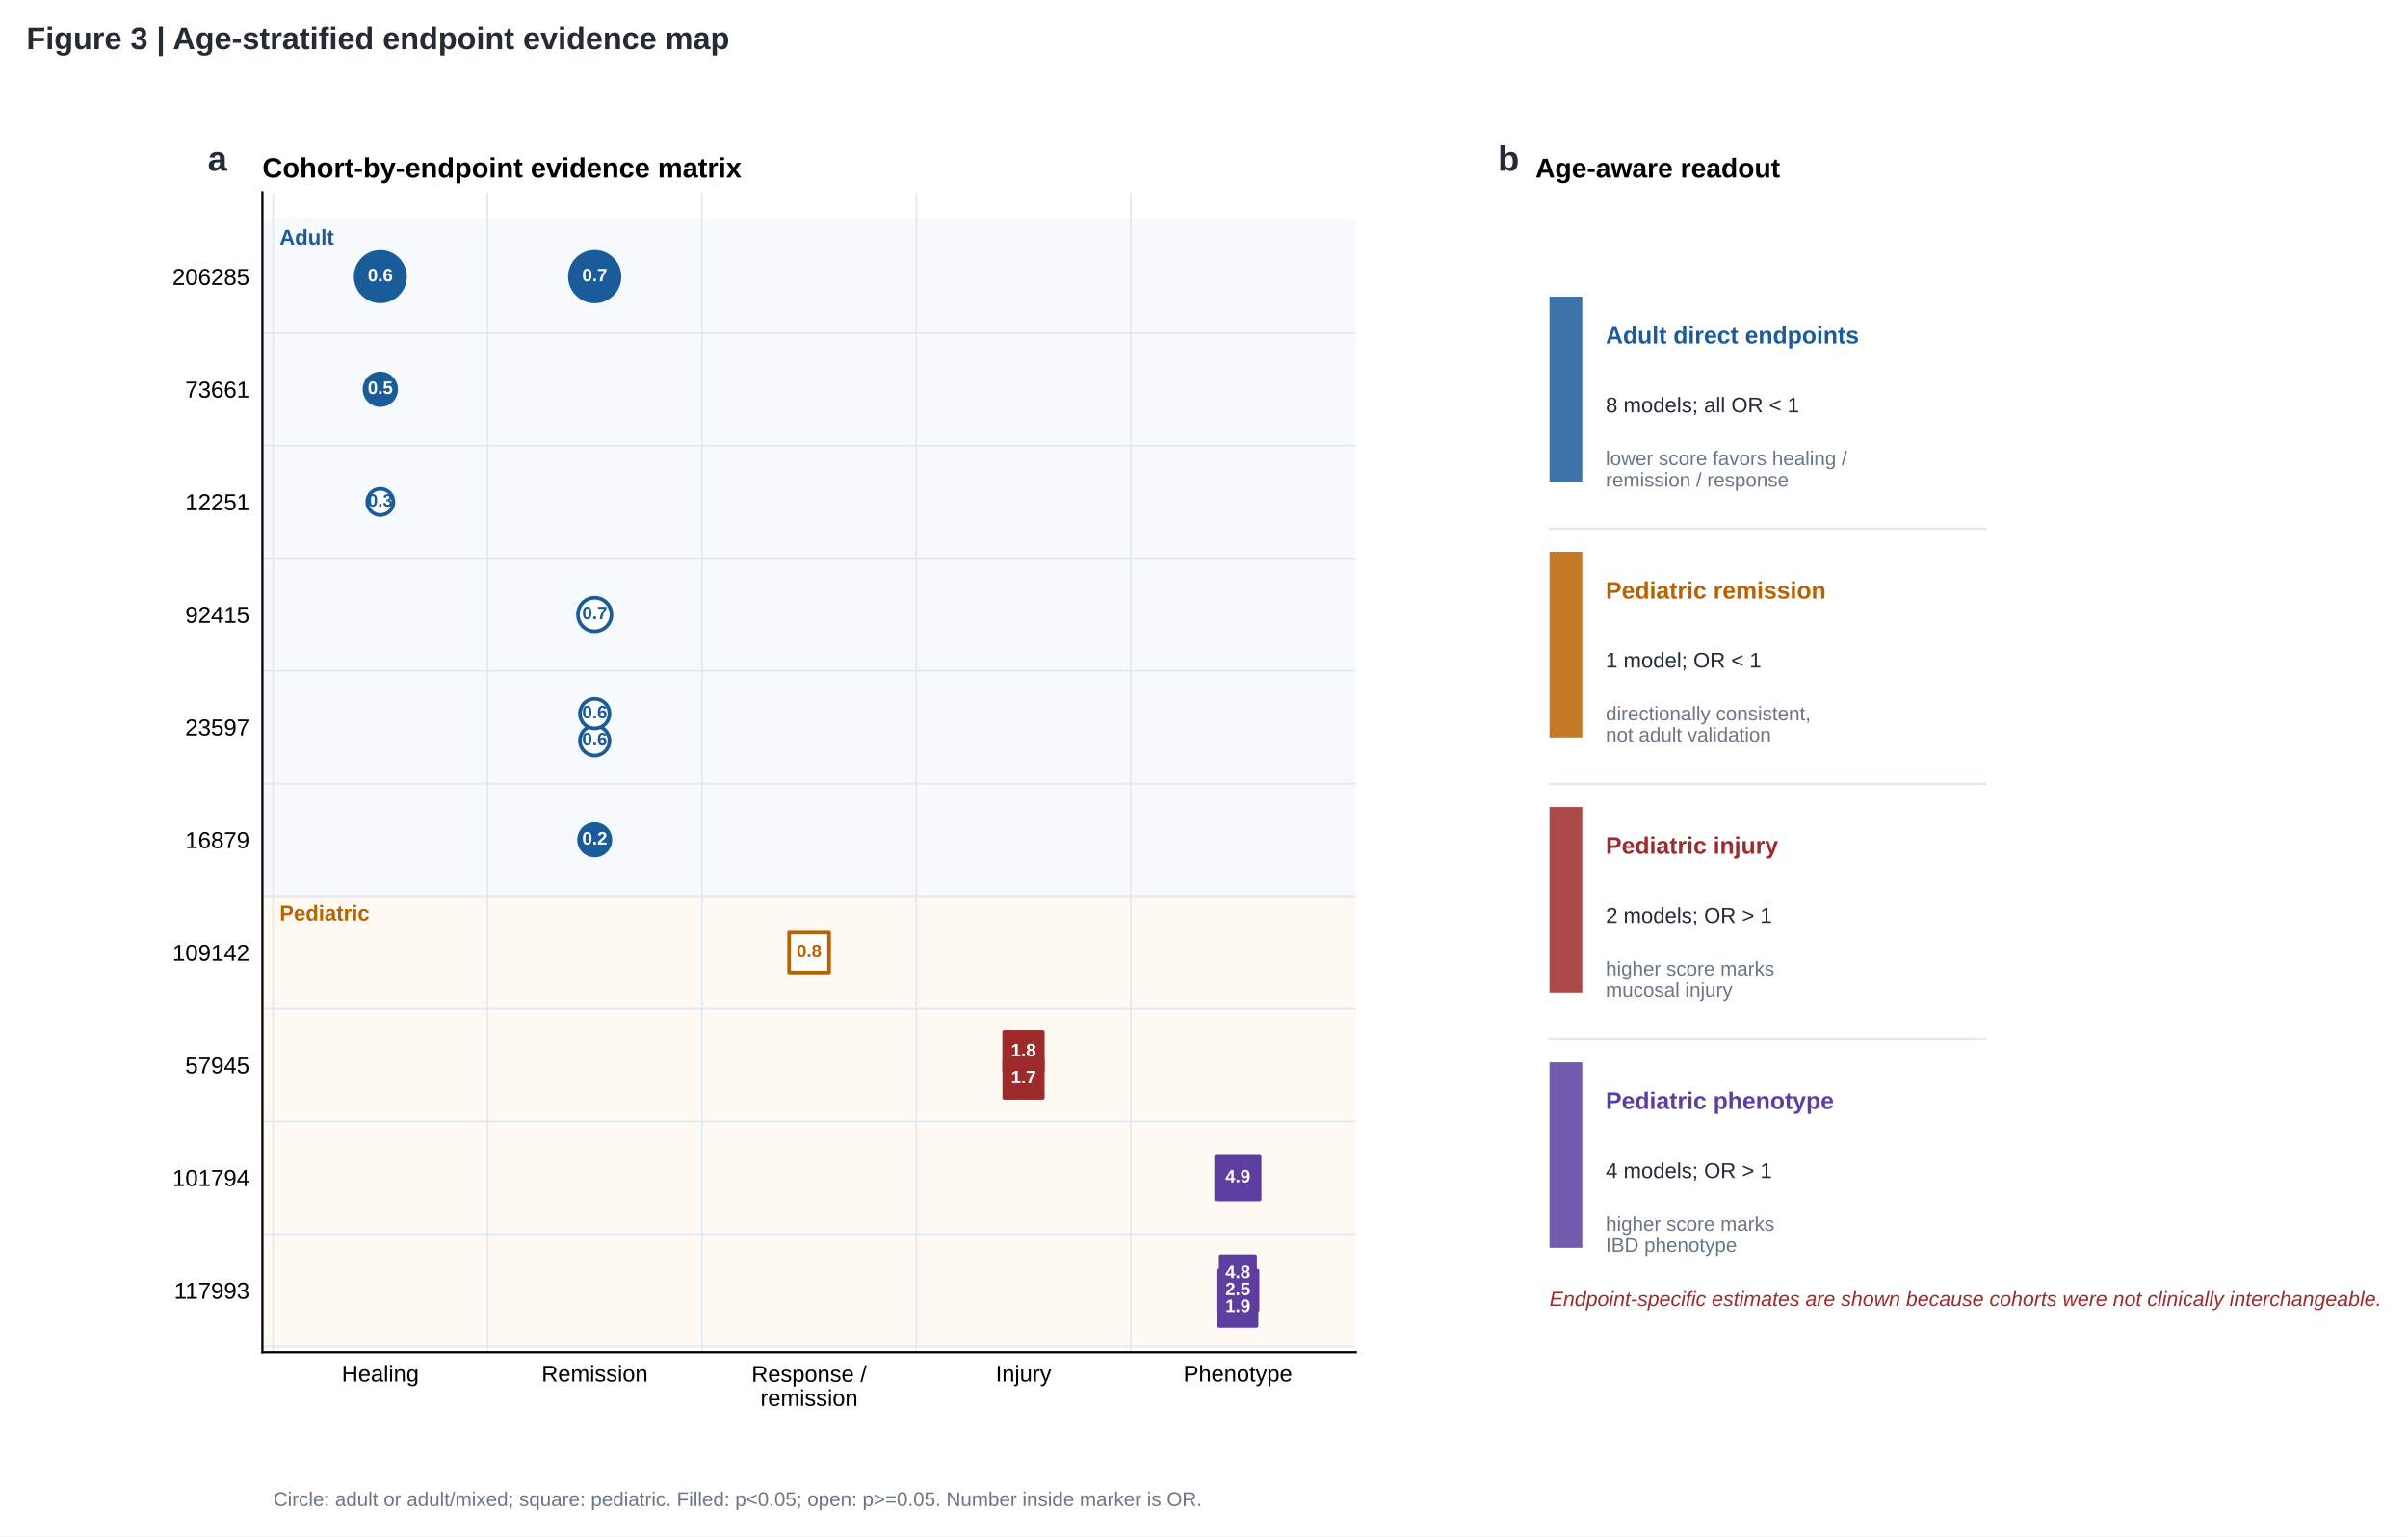
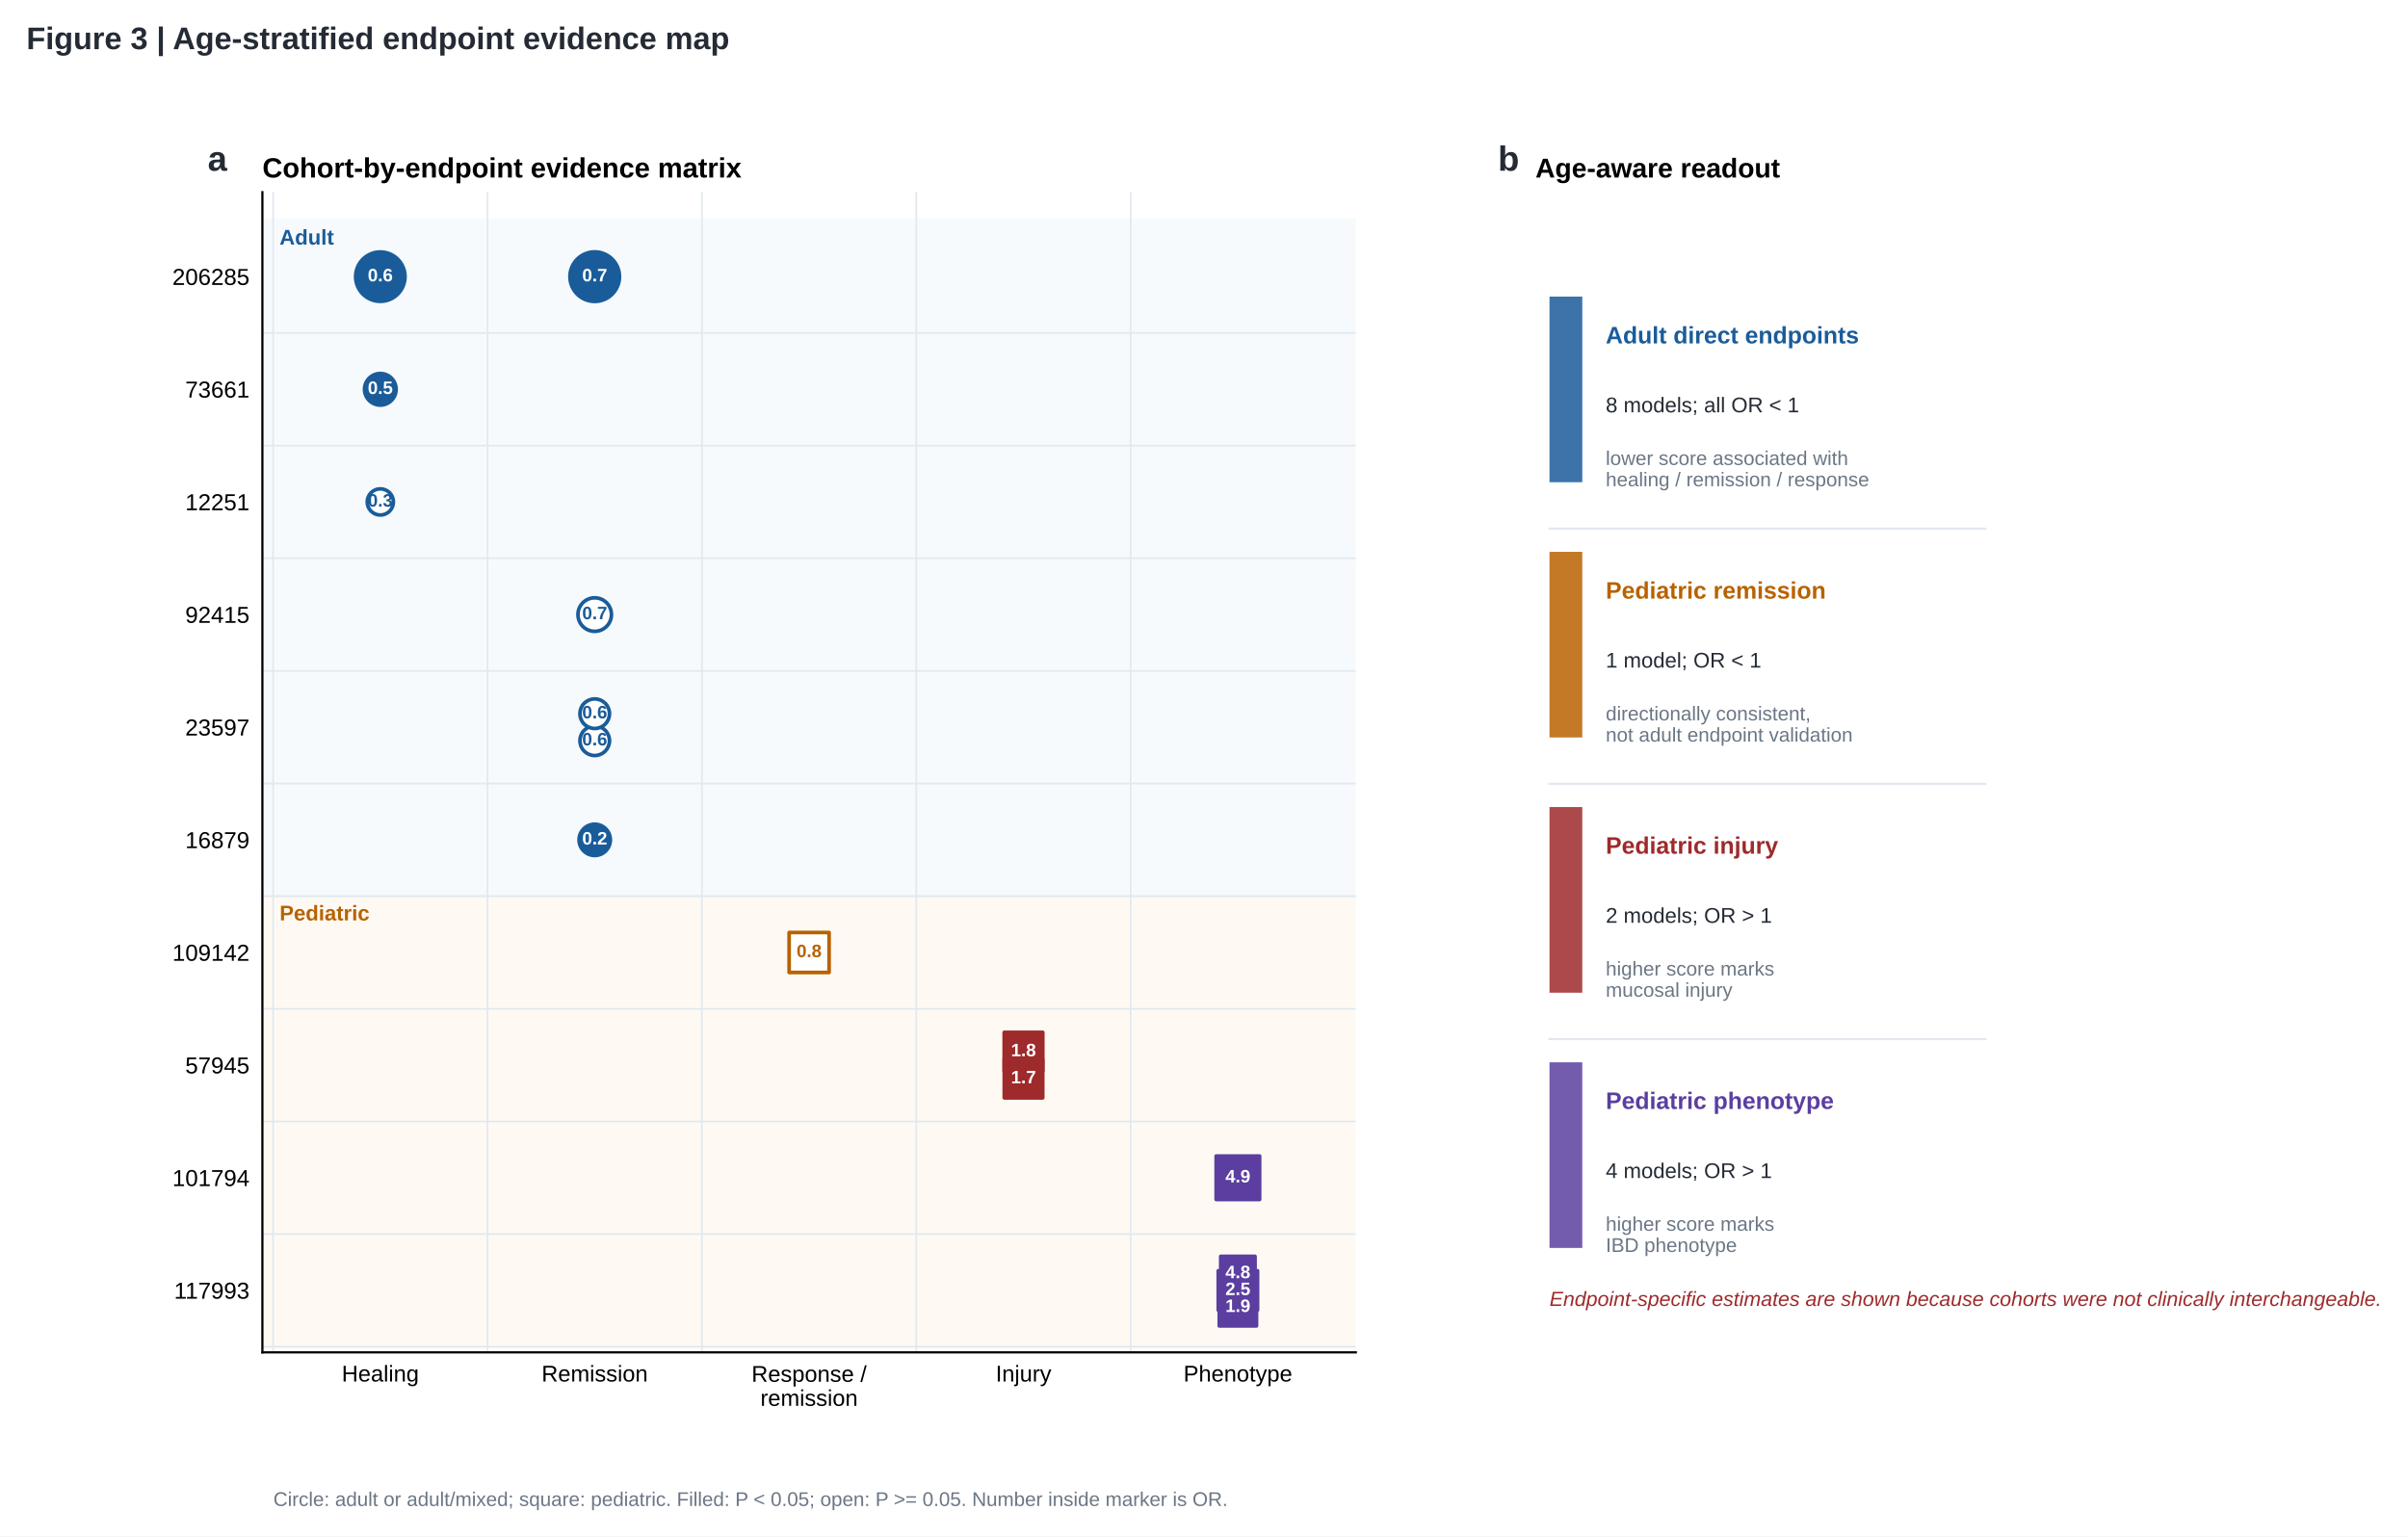
<svg xmlns="http://www.w3.org/2000/svg" xmlns:xlink="http://www.w3.org/1999/xlink" width="655.771pt" height="418.481pt" viewBox="0 0 655.771 418.481" version="1.1">
  <defs>
    <style type="text/css">*{stroke-linejoin: round; stroke-linecap: butt}</style>
  </defs>
  <g id="figure_1">
    <g id="patch_1">
      <path d="M 0 418.481  L 655.771 418.481  L 655.771 0  L 0 0  z " style="fill: #ffffff" />
    </g>
    <g id="axes_1">
      <g id="patch_2">
        <path d="M 71.46 368.352  L 369.227 368.352  L 369.227 52.344  L 71.46 52.344  z " style="fill: #ffffff" />
      </g>
      <g id="patch_3">
-         <path d="M 71.46 244.096  L 369.227 244.096  L 369.227 60.014  L 71.46 60.014  z " clip-path="url(#p2bd73ca1ae)" style="fill: #d6e8f5; opacity: 0.2; stroke: #d6e8f5; stroke-linejoin: miter" />
+         <path d="M 71.46 244.096  L 369.227 244.096  L 369.227 60.014  L 71.46 60.014  z " clip-path="url(#p40f179aa34)" style="fill: #d6e8f5; opacity: 0.2; stroke: #d6e8f5; stroke-linejoin: miter" />
      </g>
      <g id="patch_4">
-         <path d="M 71.46 366.818  L 369.227 366.818  L 369.227 244.096  L 71.46 244.096  z " clip-path="url(#p2bd73ca1ae)" style="fill: #fdebd0; opacity: 0.25; stroke: #fdebd0; stroke-linejoin: miter" />
+         <path d="M 71.46 366.818  L 369.227 366.818  L 369.227 244.096  L 71.46 244.096  z " clip-path="url(#p40f179aa34)" style="fill: #fdebd0; opacity: 0.25; stroke: #fdebd0; stroke-linejoin: miter" />
      </g>
      <g id="line2d_1">
-         <path d="M 71.46 366.818  L 369.227 366.818  " clip-path="url(#p2bd73ca1ae)" style="fill: none; stroke: #e2e8ef; stroke-width: 0.45; stroke-linecap: square" />
+         <path d="M 71.46 366.818  L 369.227 366.818  " clip-path="url(#p40f179aa34)" style="fill: none; stroke: #e2e8ef; stroke-width: 0.45; stroke-linecap: square" />
      </g>
      <g id="line2d_2">
-         <path d="M 71.46 336.138  L 369.227 336.138  " clip-path="url(#p2bd73ca1ae)" style="fill: none; stroke: #e2e8ef; stroke-width: 0.45; stroke-linecap: square" />
+         <path d="M 71.46 336.138  L 369.227 336.138  " clip-path="url(#p40f179aa34)" style="fill: none; stroke: #e2e8ef; stroke-width: 0.45; stroke-linecap: square" />
      </g>
      <g id="line2d_3">
-         <path d="M 71.46 305.457  L 369.227 305.457  " clip-path="url(#p2bd73ca1ae)" style="fill: none; stroke: #e2e8ef; stroke-width: 0.45; stroke-linecap: square" />
+         <path d="M 71.46 305.457  L 369.227 305.457  " clip-path="url(#p40f179aa34)" style="fill: none; stroke: #e2e8ef; stroke-width: 0.45; stroke-linecap: square" />
      </g>
      <g id="line2d_4">
-         <path d="M 71.46 274.777  L 369.227 274.777  " clip-path="url(#p2bd73ca1ae)" style="fill: none; stroke: #e2e8ef; stroke-width: 0.45; stroke-linecap: square" />
+         <path d="M 71.46 274.777  L 369.227 274.777  " clip-path="url(#p40f179aa34)" style="fill: none; stroke: #e2e8ef; stroke-width: 0.45; stroke-linecap: square" />
      </g>
      <g id="line2d_5">
-         <path d="M 71.46 244.096  L 369.227 244.096  " clip-path="url(#p2bd73ca1ae)" style="fill: none; stroke: #e2e8ef; stroke-width: 0.45; stroke-linecap: square" />
+         <path d="M 71.46 244.096  L 369.227 244.096  " clip-path="url(#p40f179aa34)" style="fill: none; stroke: #e2e8ef; stroke-width: 0.45; stroke-linecap: square" />
      </g>
      <g id="line2d_6">
-         <path d="M 71.46 213.416  L 369.227 213.416  " clip-path="url(#p2bd73ca1ae)" style="fill: none; stroke: #e2e8ef; stroke-width: 0.45; stroke-linecap: square" />
+         <path d="M 71.46 213.416  L 369.227 213.416  " clip-path="url(#p40f179aa34)" style="fill: none; stroke: #e2e8ef; stroke-width: 0.45; stroke-linecap: square" />
      </g>
      <g id="line2d_7">
-         <path d="M 71.46 182.736  L 369.227 182.736  " clip-path="url(#p2bd73ca1ae)" style="fill: none; stroke: #e2e8ef; stroke-width: 0.45; stroke-linecap: square" />
+         <path d="M 71.46 182.736  L 369.227 182.736  " clip-path="url(#p40f179aa34)" style="fill: none; stroke: #e2e8ef; stroke-width: 0.45; stroke-linecap: square" />
      </g>
      <g id="line2d_8">
-         <path d="M 71.46 152.055  L 369.227 152.055  " clip-path="url(#p2bd73ca1ae)" style="fill: none; stroke: #e2e8ef; stroke-width: 0.45; stroke-linecap: square" />
+         <path d="M 71.46 152.055  L 369.227 152.055  " clip-path="url(#p40f179aa34)" style="fill: none; stroke: #e2e8ef; stroke-width: 0.45; stroke-linecap: square" />
      </g>
      <g id="line2d_9">
-         <path d="M 71.46 121.375  L 369.227 121.375  " clip-path="url(#p2bd73ca1ae)" style="fill: none; stroke: #e2e8ef; stroke-width: 0.45; stroke-linecap: square" />
+         <path d="M 71.46 121.375  L 369.227 121.375  " clip-path="url(#p40f179aa34)" style="fill: none; stroke: #e2e8ef; stroke-width: 0.45; stroke-linecap: square" />
      </g>
      <g id="line2d_10">
-         <path d="M 71.46 90.694  L 369.227 90.694  " clip-path="url(#p2bd73ca1ae)" style="fill: none; stroke: #e2e8ef; stroke-width: 0.45; stroke-linecap: square" />
+         <path d="M 71.46 90.694  L 369.227 90.694  " clip-path="url(#p40f179aa34)" style="fill: none; stroke: #e2e8ef; stroke-width: 0.45; stroke-linecap: square" />
      </g>
      <g id="line2d_11">
-         <path d="M 74.379 368.352  L 74.379 52.344  " clip-path="url(#p2bd73ca1ae)" style="fill: none; stroke: #e2e8ef; stroke-width: 0.45; stroke-linecap: square" />
+         <path d="M 74.379 368.352  L 74.379 52.344  " clip-path="url(#p40f179aa34)" style="fill: none; stroke: #e2e8ef; stroke-width: 0.45; stroke-linecap: square" />
      </g>
      <g id="line2d_12">
-         <path d="M 132.765 368.352  L 132.765 52.344  " clip-path="url(#p2bd73ca1ae)" style="fill: none; stroke: #e2e8ef; stroke-width: 0.45; stroke-linecap: square" />
+         <path d="M 132.765 368.352  L 132.765 52.344  " clip-path="url(#p40f179aa34)" style="fill: none; stroke: #e2e8ef; stroke-width: 0.45; stroke-linecap: square" />
      </g>
      <g id="line2d_13">
-         <path d="M 191.151 368.352  L 191.151 52.344  " clip-path="url(#p2bd73ca1ae)" style="fill: none; stroke: #e2e8ef; stroke-width: 0.45; stroke-linecap: square" />
+         <path d="M 191.151 368.352  L 191.151 52.344  " clip-path="url(#p40f179aa34)" style="fill: none; stroke: #e2e8ef; stroke-width: 0.45; stroke-linecap: square" />
      </g>
      <g id="line2d_14">
-         <path d="M 249.536 368.352  L 249.536 52.344  " clip-path="url(#p2bd73ca1ae)" style="fill: none; stroke: #e2e8ef; stroke-width: 0.45; stroke-linecap: square" />
+         <path d="M 249.536 368.352  L 249.536 52.344  " clip-path="url(#p40f179aa34)" style="fill: none; stroke: #e2e8ef; stroke-width: 0.45; stroke-linecap: square" />
      </g>
      <g id="line2d_15">
-         <path d="M 307.922 368.352  L 307.922 52.344  " clip-path="url(#p2bd73ca1ae)" style="fill: none; stroke: #e2e8ef; stroke-width: 0.45; stroke-linecap: square" />
+         <path d="M 307.922 368.352  L 307.922 52.344  " clip-path="url(#p40f179aa34)" style="fill: none; stroke: #e2e8ef; stroke-width: 0.45; stroke-linecap: square" />
      </g>
      <g id="matplotlib.axis_1">
        <g id="xtick_1">
          <g id="line2d_16" />
          <g id="text_1">
            <text style="font: 6.2px 'Arial', 'Helvetica', 'DejaVu Sans', sans-serif; text-anchor: middle" x="103.572" y="376.29" transform="rotate(-0 103.5721 376.2898)">Healing</text>
          </g>
        </g>
        <g id="xtick_2">
          <g id="line2d_17" />
          <g id="text_2">
            <text style="font: 6.2px 'Arial', 'Helvetica', 'DejaVu Sans', sans-serif; text-anchor: middle" x="161.958" y="376.29" transform="rotate(-0 161.9578 376.2898)">Remission</text>
          </g>
        </g>
        <g id="xtick_3">
          <g id="line2d_18" />
          <g id="text_3">
            <text style="font: 6.2px 'Arial', 'Helvetica', 'DejaVu Sans', sans-serif" transform="translate(204.6627 376.3654)">Response /</text>
            <text style="font: 6.2px 'Arial', 'Helvetica', 'DejaVu Sans', sans-serif" transform="translate(207.0798 382.9231)">remission</text>
          </g>
        </g>
        <g id="xtick_4">
          <g id="line2d_19" />
          <g id="text_4">
            <text style="font: 6.2px 'Arial', 'Helvetica', 'DejaVu Sans', sans-serif; text-anchor: middle" x="278.729" y="376.29" transform="rotate(-0 278.7291 376.2898)">Injury</text>
          </g>
        </g>
        <g id="xtick_5">
          <g id="line2d_20" />
          <g id="text_5">
            <text style="font: 6.2px 'Arial', 'Helvetica', 'DejaVu Sans', sans-serif; text-anchor: middle" x="337.115" y="376.29" transform="rotate(-0 337.1147 376.2898)">Phenotype</text>
          </g>
        </g>
      </g>
      <g id="matplotlib.axis_2">
        <g id="ytick_1">
          <g id="line2d_21" />
          <g id="text_6">
            <text style="font: 6.3px 'Arial', 'Helvetica', 'DejaVu Sans', sans-serif; text-anchor: end" x="67.96" y="77.609" transform="rotate(-0 67.96 77.609)">206285</text>
          </g>
        </g>
        <g id="ytick_2">
          <g id="line2d_22" />
          <g id="text_7">
            <text style="font: 6.3px 'Arial', 'Helvetica', 'DejaVu Sans', sans-serif; text-anchor: end" x="67.96" y="108.289" transform="rotate(-0 67.96 108.2894)">73661</text>
          </g>
        </g>
        <g id="ytick_3">
          <g id="line2d_23" />
          <g id="text_8">
            <text style="font: 6.3px 'Arial', 'Helvetica', 'DejaVu Sans', sans-serif; text-anchor: end" x="67.96" y="138.97" transform="rotate(-0 67.96 138.9698)">12251</text>
          </g>
        </g>
        <g id="ytick_4">
          <g id="line2d_24" />
          <g id="text_9">
            <text style="font: 6.3px 'Arial', 'Helvetica', 'DejaVu Sans', sans-serif; text-anchor: end" x="67.96" y="169.65" transform="rotate(-0 67.96 169.6502)">92415</text>
          </g>
        </g>
        <g id="ytick_5">
          <g id="line2d_25" />
          <g id="text_10">
            <text style="font: 6.3px 'Arial', 'Helvetica', 'DejaVu Sans', sans-serif; text-anchor: end" x="67.96" y="200.331" transform="rotate(-0 67.96 200.3306)">23597</text>
          </g>
        </g>
        <g id="ytick_6">
          <g id="line2d_26" />
          <g id="text_11">
            <text style="font: 6.3px 'Arial', 'Helvetica', 'DejaVu Sans', sans-serif; text-anchor: end" x="67.96" y="231.011" transform="rotate(-0 67.96 231.0109)">16879</text>
          </g>
        </g>
        <g id="ytick_7">
          <g id="line2d_27" />
          <g id="text_12">
            <text style="font: 6.3px 'Arial', 'Helvetica', 'DejaVu Sans', sans-serif; text-anchor: end" x="67.96" y="261.691" transform="rotate(-0 67.96 261.6913)">109142</text>
          </g>
        </g>
        <g id="ytick_8">
          <g id="line2d_28" />
          <g id="text_13">
            <text style="font: 6.3px 'Arial', 'Helvetica', 'DejaVu Sans', sans-serif; text-anchor: end" x="67.96" y="292.372" transform="rotate(-0 67.96 292.3717)">57945</text>
          </g>
        </g>
        <g id="ytick_9">
          <g id="line2d_29" />
          <g id="text_14">
            <text style="font: 6.3px 'Arial', 'Helvetica', 'DejaVu Sans', sans-serif; text-anchor: end" x="67.96" y="323.052" transform="rotate(-0 67.96 323.0521)">101794</text>
          </g>
        </g>
        <g id="ytick_10">
          <g id="line2d_30" />
          <g id="text_15">
            <text style="font: 6.3px 'Arial', 'Helvetica', 'DejaVu Sans', sans-serif; text-anchor: end" x="67.96" y="353.732" transform="rotate(-0 67.96 353.7325)">117993</text>
          </g>
        </g>
      </g>
      <g id="patch_5">
        <path d="M 71.46 368.352  L 71.46 52.344  " style="fill: none; stroke: #000000; stroke-width: 0.6; stroke-linejoin: miter; stroke-linecap: square" />
      </g>
      <g id="patch_6">
        <path d="M 71.46 368.352  L 369.227 368.352  " style="fill: none; stroke: #000000; stroke-width: 0.6; stroke-linejoin: miter; stroke-linecap: square" />
      </g>
      <g id="text_16">
        <text style="fill: #252b35; font: 700 9.5px 'Arial', 'Helvetica', 'DejaVu Sans', sans-serif; text-anchor: start" x="56.572" y="46.504" transform="rotate(-0 56.57166 46.5036)">a</text>
      </g>
      <g id="text_17">
        <text style="fill: #1a5c9a; font: 700 5.8px 'Arial', 'Helvetica', 'DejaVu Sans', sans-serif; text-anchor: start" x="76.131" y="66.62" transform="rotate(-0 76.13085 66.62006)">Adult</text>
      </g>
      <g id="text_18">
        <text style="fill: #b86200; font: 700 5.8px 'Arial', 'Helvetica', 'DejaVu Sans', sans-serif; text-anchor: start" x="76.131" y="250.702" transform="rotate(-0 76.13085 250.7024)">Pediatric</text>
      </g>
      <g id="text_19">
-         <text style="fill: #6b7685; font: 5.4px 'Arial', 'Helvetica', 'DejaVu Sans', sans-serif; text-anchor: start" x="74.438" y="410.207" transform="rotate(-0 74.43767 410.2074)">Circle: adult or adult/mixed; square: pediatric. Filled: p&lt;0.05; open: p&gt;=0.05. Number inside marker is OR.</text>
+         <text style="fill: #6b7685; font: 5.4px 'Arial', 'Helvetica', 'DejaVu Sans', sans-serif; text-anchor: start" x="74.438" y="410.207" transform="rotate(-0 74.43767 410.2074)">Circle: adult or adult/mixed; square: pediatric. Filled: P &lt; 0.05; open: P &gt;= 0.05. Number inside marker is OR.</text>
      </g>
      <g id="text_20">
        <text style="font: 700 7.6px 'Arial', 'Helvetica', 'DejaVu Sans', sans-serif; text-anchor: start" x="71.46" y="48.344" transform="rotate(-0 71.46 48.344)">Cohort-by-endpoint evidence matrix</text>
      </g>
      <g id="PathCollection_1">
        <defs>
-           <path id="m3f93f97852" d="M 0 4.301  C 1.141 4.301 2.235 3.848 3.041 3.041  C 3.848 2.235 4.301 1.141 4.301 0  C 4.301 -1.141 3.848 -2.235 3.041 -3.041  C 2.235 -3.848 1.141 -4.301 0 -4.301  C -1.141 -4.301 -2.235 -3.848 -3.041 -3.041  C -3.848 -2.235 -4.301 -1.141 -4.301 0  C -4.301 1.141 -3.848 2.235 -3.041 3.041  C -2.235 3.848 -1.141 4.301 0 4.301  z " style="stroke: #1a5c9a" />
-         </defs>
-         <g clip-path="url(#p2bd73ca1ae)">
-           <use xlink:href="#m3f93f97852" x="103.572" y="106.035" style="fill: #1a5c9a; stroke: #1a5c9a" />
+           <path id="mc4bf37172f" d="M 0 4.301  C 1.141 4.301 2.235 3.848 3.041 3.041  C 3.848 2.235 4.301 1.141 4.301 0  C 4.301 -1.141 3.848 -2.235 3.041 -3.041  C 2.235 -3.848 1.141 -4.301 0 -4.301  C -1.141 -4.301 -2.235 -3.848 -3.041 -3.041  C -3.848 -2.235 -4.301 -1.141 -4.301 0  C -4.301 1.141 -3.848 2.235 -3.041 3.041  C -2.235 3.848 -1.141 4.301 0 4.301  z " style="stroke: #1a5c9a" />
+         </defs>
+         <g clip-path="url(#p40f179aa34)">
+           <use xlink:href="#mc4bf37172f" x="103.572" y="106.035" style="fill: #1a5c9a; stroke: #1a5c9a" />
        </g>
      </g>
      <g id="PathCollection_2">
        <defs>
-           <path id="m950826179a" d="M -5.442 5.442  L 5.442 5.442  L 5.442 -5.442  L -5.442 -5.442  z " style="stroke: #b86200" />
-         </defs>
-         <g clip-path="url(#p2bd73ca1ae)">
-           <use xlink:href="#m950826179a" x="220.343" y="259.437" style="fill: #ffffff; stroke: #b86200" />
+           <path id="m86da3b971d" d="M -5.442 5.442  L 5.442 5.442  L 5.442 -5.442  L -5.442 -5.442  z " style="stroke: #b86200" />
+         </defs>
+         <g clip-path="url(#p40f179aa34)">
+           <use xlink:href="#m86da3b971d" x="220.343" y="259.437" style="fill: #ffffff; stroke: #b86200" />
        </g>
      </g>
      <g id="PathCollection_3">
        <defs>
-           <path id="mf03e860cbc" d="M -5.233 5.233  L 5.233 5.233  L 5.233 -5.233  L -5.233 -5.233  z " style="stroke: #9e2a2b" />
-         </defs>
-         <g clip-path="url(#p2bd73ca1ae)">
-           <use xlink:href="#mf03e860cbc" x="278.729" y="293.799" style="fill: #9e2a2b; stroke: #9e2a2b" />
+           <path id="m3cdb12017d" d="M -5.233 5.233  L 5.233 5.233  L 5.233 -5.233  L -5.233 -5.233  z " style="stroke: #9e2a2b" />
+         </defs>
+         <g clip-path="url(#p40f179aa34)">
+           <use xlink:href="#m3cdb12017d" x="278.729" y="293.799" style="fill: #9e2a2b; stroke: #9e2a2b" />
        </g>
      </g>
      <g id="PathCollection_4">
        <defs>
-           <path id="md409b578b3" d="M -5.252 5.252  L 5.252 5.252  L 5.252 -5.252  L -5.252 -5.252  z " style="stroke: #9e2a2b" />
-         </defs>
-         <g clip-path="url(#p2bd73ca1ae)">
-           <use xlink:href="#md409b578b3" x="278.729" y="286.435" style="fill: #9e2a2b; stroke: #9e2a2b" />
+           <path id="m7c94bf30e5" d="M -5.252 5.252  L 5.252 5.252  L 5.252 -5.252  L -5.252 -5.252  z " style="stroke: #9e2a2b" />
+         </defs>
+         <g clip-path="url(#p40f179aa34)">
+           <use xlink:href="#m7c94bf30e5" x="278.729" y="286.435" style="fill: #9e2a2b; stroke: #9e2a2b" />
        </g>
      </g>
      <g id="PathCollection_5">
        <defs>
-           <path id="m74c066cadc" d="M -5.35 5.35  L 5.35 5.35  L 5.35 -5.35  L -5.35 -5.35  z " style="stroke: #5b3ea0" />
-         </defs>
-         <g clip-path="url(#p2bd73ca1ae)">
-           <use xlink:href="#m74c066cadc" x="337.115" y="351.478" style="fill: #5b3ea0; stroke: #5b3ea0" />
+           <path id="m25d3ab1f3a" d="M -5.35 5.35  L 5.35 5.35  L 5.35 -5.35  L -5.35 -5.35  z " style="stroke: #5b3ea0" />
+         </defs>
+         <g clip-path="url(#p40f179aa34)">
+           <use xlink:href="#m25d3ab1f3a" x="337.115" y="351.478" style="fill: #5b3ea0; stroke: #5b3ea0" />
        </g>
      </g>
      <g id="PathCollection_6">
        <defs>
-           <path id="m143d3f7cd0" d="M -5.071 5.071  L 5.071 5.071  L 5.071 -5.071  L -5.071 -5.071  z " style="stroke: #5b3ea0" />
-         </defs>
-         <g clip-path="url(#p2bd73ca1ae)">
-           <use xlink:href="#m143d3f7cd0" x="337.115" y="356.08" style="fill: #5b3ea0; stroke: #5b3ea0" />
+           <path id="mf854cc074d" d="M -5.071 5.071  L 5.071 5.071  L 5.071 -5.071  L -5.071 -5.071  z " style="stroke: #5b3ea0" />
+         </defs>
+         <g clip-path="url(#p40f179aa34)">
+           <use xlink:href="#mf854cc074d" x="337.115" y="356.08" style="fill: #5b3ea0; stroke: #5b3ea0" />
        </g>
      </g>
      <g id="PathCollection_7">
        <defs>
-           <path id="m2184f1b6f8" d="M -4.672 4.672  L 4.672 4.672  L 4.672 -4.672  L -4.672 -4.672  z " style="stroke: #5b3ea0" />
-         </defs>
-         <g clip-path="url(#p2bd73ca1ae)">
-           <use xlink:href="#m2184f1b6f8" x="337.115" y="346.876" style="fill: #5b3ea0; stroke: #5b3ea0" />
+           <path id="m371584b507" d="M -4.672 4.672  L 4.672 4.672  L 4.672 -4.672  L -4.672 -4.672  z " style="stroke: #5b3ea0" />
+         </defs>
+         <g clip-path="url(#p40f179aa34)">
+           <use xlink:href="#m371584b507" x="337.115" y="346.876" style="fill: #5b3ea0; stroke: #5b3ea0" />
        </g>
      </g>
      <g id="PathCollection_8">
        <defs>
-           <path id="m7501f5b85f" d="M -5.917 5.917  L 5.917 5.917  L 5.917 -5.917  L -5.917 -5.917  z " style="stroke: #5b3ea0" />
-         </defs>
-         <g clip-path="url(#p2bd73ca1ae)">
-           <use xlink:href="#m7501f5b85f" x="337.115" y="320.797" style="fill: #5b3ea0; stroke: #5b3ea0" />
+           <path id="m6ca540cf13" d="M -5.917 5.917  L 5.917 5.917  L 5.917 -5.917  L -5.917 -5.917  z " style="stroke: #5b3ea0" />
+         </defs>
+         <g clip-path="url(#p40f179aa34)">
+           <use xlink:href="#m6ca540cf13" x="337.115" y="320.797" style="fill: #5b3ea0; stroke: #5b3ea0" />
        </g>
      </g>
      <g id="PathCollection_9">
        <defs>
-           <path id="m9ddf292386" d="M 0 3.565  C 0.945 3.565 1.852 3.189 2.521 2.521  C 3.189 1.852 3.565 0.945 3.565 0  C 3.565 -0.945 3.189 -1.852 2.521 -2.521  C 1.852 -3.189 0.945 -3.565 0 -3.565  C -0.945 -3.565 -1.852 -3.189 -2.521 -2.521  C -3.189 -1.852 -3.565 -0.945 -3.565 0  C -3.565 0.945 -3.189 1.852 -2.521 2.521  C -1.852 3.189 -0.945 3.565 0 3.565  z " style="stroke: #1a5c9a" />
-         </defs>
-         <g clip-path="url(#p2bd73ca1ae)">
-           <use xlink:href="#m9ddf292386" x="103.572" y="136.715" style="fill: #ffffff; stroke: #1a5c9a" />
+           <path id="m6253a969b6" d="M 0 3.565  C 0.945 3.565 1.852 3.189 2.521 2.521  C 3.189 1.852 3.565 0.945 3.565 0  C 3.565 -0.945 3.189 -1.852 2.521 -2.521  C 1.852 -3.189 0.945 -3.565 0 -3.565  C -0.945 -3.565 -1.852 -3.189 -2.521 -2.521  C -3.189 -1.852 -3.565 -0.945 -3.565 0  C -3.565 0.945 -3.189 1.852 -2.521 2.521  C -1.852 3.189 -0.945 3.565 0 3.565  z " style="stroke: #1a5c9a" />
+         </defs>
+         <g clip-path="url(#p40f179aa34)">
+           <use xlink:href="#m6253a969b6" x="103.572" y="136.715" style="fill: #ffffff; stroke: #1a5c9a" />
        </g>
      </g>
      <g id="PathCollection_10">
        <defs>
-           <path id="mcb8bb59408" d="M 0 4.563  C 1.21 4.563 2.371 4.082 3.227 3.227  C 4.082 2.371 4.563 1.21 4.563 0  C 4.563 -1.21 4.082 -2.371 3.227 -3.227  C 2.371 -4.082 1.21 -4.563 0 -4.563  C -1.21 -4.563 -2.371 -4.082 -3.227 -3.227  C -4.082 -2.371 -4.563 -1.21 -4.563 0  C -4.563 1.21 -4.082 2.371 -3.227 3.227  C -2.371 4.082 -1.21 4.563 0 4.563  z " style="stroke: #1a5c9a" />
-         </defs>
-         <g clip-path="url(#p2bd73ca1ae)">
-           <use xlink:href="#mcb8bb59408" x="161.958" y="167.395" style="fill: #ffffff; stroke: #1a5c9a" />
+           <path id="m1c1f12f9f7" d="M 0 4.563  C 1.21 4.563 2.371 4.082 3.227 3.227  C 4.082 2.371 4.563 1.21 4.563 0  C 4.563 -1.21 4.082 -2.371 3.227 -3.227  C 2.371 -4.082 1.21 -4.563 0 -4.563  C -1.21 -4.563 -2.371 -4.082 -3.227 -3.227  C -4.082 -2.371 -4.563 -1.21 -4.563 0  C -4.563 1.21 -4.082 2.371 -3.227 3.227  C -2.371 4.082 -1.21 4.563 0 4.563  z " style="stroke: #1a5c9a" />
+         </defs>
+         <g clip-path="url(#p40f179aa34)">
+           <use xlink:href="#m1c1f12f9f7" x="161.958" y="167.395" style="fill: #ffffff; stroke: #1a5c9a" />
        </g>
      </g>
      <g id="PathCollection_11">
        <defs>
-           <path id="m8a6bda0814" d="M 0 6.726  C 1.784 6.726 3.495 6.017 4.756 4.756  C 6.017 3.495 6.726 1.784 6.726 0  C 6.726 -1.784 6.017 -3.495 4.756 -4.756  C 3.495 -6.017 1.784 -6.726 0 -6.726  C -1.784 -6.726 -3.495 -6.017 -4.756 -4.756  C -6.017 -3.495 -6.726 -1.784 -6.726 0  C -6.726 1.784 -6.017 3.495 -4.756 4.756  C -3.495 6.017 -1.784 6.726 0 6.726  z " style="stroke: #1a5c9a" />
-         </defs>
-         <g clip-path="url(#p2bd73ca1ae)">
-           <use xlink:href="#m8a6bda0814" x="103.572" y="75.354" style="fill: #1a5c9a; stroke: #1a5c9a" />
+           <path id="mf1dae291d4" d="M 0 6.726  C 1.784 6.726 3.495 6.017 4.756 4.756  C 6.017 3.495 6.726 1.784 6.726 0  C 6.726 -1.784 6.017 -3.495 4.756 -4.756  C 3.495 -6.017 1.784 -6.726 0 -6.726  C -1.784 -6.726 -3.495 -6.017 -4.756 -4.756  C -6.017 -3.495 -6.726 -1.784 -6.726 0  C -6.726 1.784 -6.017 3.495 -4.756 4.756  C -3.495 6.017 -1.784 6.726 0 6.726  z " style="stroke: #1a5c9a" />
+         </defs>
+         <g clip-path="url(#p40f179aa34)">
+           <use xlink:href="#mf1dae291d4" x="103.572" y="75.354" style="fill: #1a5c9a; stroke: #1a5c9a" />
        </g>
      </g>
      <g id="PathCollection_12">
        <defs>
-           <path id="mca31158cf8" d="M 0 6.748  C 1.79 6.748 3.506 6.037 4.772 4.772  C 6.037 3.506 6.748 1.79 6.748 0  C 6.748 -1.79 6.037 -3.506 4.772 -4.772  C 3.506 -6.037 1.79 -6.748 0 -6.748  C -1.79 -6.748 -3.506 -6.037 -4.772 -4.772  C -6.037 -3.506 -6.748 -1.79 -6.748 0  C -6.748 1.79 -6.037 3.506 -4.772 4.772  C -3.506 6.037 -1.79 6.748 0 6.748  z " style="stroke: #1a5c9a" />
-         </defs>
-         <g clip-path="url(#p2bd73ca1ae)">
-           <use xlink:href="#mca31158cf8" x="161.958" y="75.354" style="fill: #1a5c9a; stroke: #1a5c9a" />
+           <path id="m78325e4ffe" d="M 0 6.748  C 1.79 6.748 3.506 6.037 4.772 4.772  C 6.037 3.506 6.748 1.79 6.748 0  C 6.748 -1.79 6.037 -3.506 4.772 -4.772  C 3.506 -6.037 1.79 -6.748 0 -6.748  C -1.79 -6.748 -3.506 -6.037 -4.772 -4.772  C -6.037 -3.506 -6.748 -1.79 -6.748 0  C -6.748 1.79 -6.037 3.506 -4.772 4.772  C -3.506 6.037 -1.79 6.748 0 6.748  z " style="stroke: #1a5c9a" />
+         </defs>
+         <g clip-path="url(#p40f179aa34)">
+           <use xlink:href="#m78325e4ffe" x="161.958" y="75.354" style="fill: #1a5c9a; stroke: #1a5c9a" />
        </g>
      </g>
      <g id="PathCollection_13">
        <defs>
-           <path id="m9ad3dc52ef" d="M 0 4.03  C 1.069 4.03 2.094 3.605 2.85 2.85  C 3.605 2.094 4.03 1.069 4.03 0  C 4.03 -1.069 3.605 -2.094 2.85 -2.85  C 2.094 -3.605 1.069 -4.03 0 -4.03  C -1.069 -4.03 -2.094 -3.605 -2.85 -2.85  C -3.605 -2.094 -4.03 -1.069 -4.03 0  C -4.03 1.069 -3.605 2.094 -2.85 2.85  C -2.094 3.605 -1.069 4.03 0 4.03  z " style="stroke: #1a5c9a" />
-         </defs>
-         <g clip-path="url(#p2bd73ca1ae)">
-           <use xlink:href="#m9ad3dc52ef" x="161.958" y="201.757" style="fill: #ffffff; stroke: #1a5c9a" />
+           <path id="m81b3074276" d="M 0 4.03  C 1.069 4.03 2.094 3.605 2.85 2.85  C 3.605 2.094 4.03 1.069 4.03 0  C 4.03 -1.069 3.605 -2.094 2.85 -2.85  C 2.094 -3.605 1.069 -4.03 0 -4.03  C -1.069 -4.03 -2.094 -3.605 -2.85 -2.85  C -3.605 -2.094 -4.03 -1.069 -4.03 0  C -4.03 1.069 -3.605 2.094 -2.85 2.85  C -2.094 3.605 -1.069 4.03 0 4.03  z " style="stroke: #1a5c9a" />
+         </defs>
+         <g clip-path="url(#p40f179aa34)">
+           <use xlink:href="#m81b3074276" x="161.958" y="201.757" style="fill: #ffffff; stroke: #1a5c9a" />
        </g>
      </g>
      <g id="PathCollection_14">
-         <g clip-path="url(#p2bd73ca1ae)">
-           <use xlink:href="#m9ad3dc52ef" x="161.958" y="194.394" style="fill: #ffffff; stroke: #1a5c9a" />
+         <g clip-path="url(#p40f179aa34)">
+           <use xlink:href="#m81b3074276" x="161.958" y="194.394" style="fill: #ffffff; stroke: #1a5c9a" />
        </g>
      </g>
      <g id="PathCollection_15">
        <defs>
-           <path id="m935224de57" d="M 0 4.262  C 1.13 4.262 2.215 3.813 3.014 3.014  C 3.813 2.215 4.262 1.13 4.262 0  C 4.262 -1.13 3.813 -2.215 3.014 -3.014  C 2.215 -3.813 1.13 -4.262 0 -4.262  C -1.13 -4.262 -2.215 -3.813 -3.014 -3.014  C -3.813 -2.215 -4.262 -1.13 -4.262 0  C -4.262 1.13 -3.813 2.215 -3.014 3.014  C -2.215 3.813 -1.13 4.262 0 4.262  z " style="stroke: #1a5c9a" />
-         </defs>
-         <g clip-path="url(#p2bd73ca1ae)">
-           <use xlink:href="#m935224de57" x="161.958" y="228.756" style="fill: #1a5c9a; stroke: #1a5c9a" />
+           <path id="ma7aa06cbde" d="M 0 4.262  C 1.13 4.262 2.215 3.813 3.014 3.014  C 3.813 2.215 4.262 1.13 4.262 0  C 4.262 -1.13 3.813 -2.215 3.014 -3.014  C 2.215 -3.813 1.13 -4.262 0 -4.262  C -1.13 -4.262 -2.215 -3.813 -3.014 -3.014  C -3.813 -2.215 -4.262 -1.13 -4.262 0  C -4.262 1.13 -3.813 2.215 -3.014 3.014  C -2.215 3.813 -1.13 4.262 0 4.262  z " style="stroke: #1a5c9a" />
+         </defs>
+         <g clip-path="url(#p40f179aa34)">
+           <use xlink:href="#ma7aa06cbde" x="161.958" y="228.756" style="fill: #1a5c9a; stroke: #1a5c9a" />
        </g>
      </g>
      <g id="text_21">
        <text style="fill: #ffffff; font: 700 4.9px 'Arial', 'Helvetica', 'DejaVu Sans', sans-serif; text-anchor: middle" x="103.572" y="107.305" transform="rotate(-0 103.5721 107.3049)">0.5</text>
      </g>
      <g id="text_22">
        <text style="fill: #b86200; font: 700 4.9px 'Arial', 'Helvetica', 'DejaVu Sans', sans-serif; text-anchor: middle" x="220.343" y="260.707" transform="rotate(-0 220.3434 260.7068)">0.8</text>
      </g>
      <g id="text_23">
        <text style="fill: #ffffff; font: 700 4.9px 'Arial', 'Helvetica', 'DejaVu Sans', sans-serif; text-anchor: middle" x="278.729" y="295.069" transform="rotate(-0 278.7291 295.0688)">1.7</text>
      </g>
      <g id="text_24">
        <text style="fill: #ffffff; font: 700 4.9px 'Arial', 'Helvetica', 'DejaVu Sans', sans-serif; text-anchor: middle" x="278.729" y="287.706" transform="rotate(-0 278.7291 287.7055)">1.8</text>
      </g>
      <g id="text_25">
        <text style="fill: #ffffff; font: 700 4.9px 'Arial', 'Helvetica', 'DejaVu Sans', sans-serif; text-anchor: middle" x="337.115" y="352.748" transform="rotate(-0 337.1147 352.748)">2.5</text>
      </g>
      <g id="text_26">
        <text style="fill: #ffffff; font: 700 4.9px 'Arial', 'Helvetica', 'DejaVu Sans', sans-serif; text-anchor: middle" x="337.115" y="357.35" transform="rotate(-0 337.1147 357.35)">1.9</text>
      </g>
      <g id="text_27">
        <text style="fill: #ffffff; font: 700 4.9px 'Arial', 'Helvetica', 'DejaVu Sans', sans-serif; text-anchor: middle" x="337.115" y="348.146" transform="rotate(-0 337.1147 348.1459)">4.8</text>
      </g>
      <g id="text_28">
        <text style="fill: #ffffff; font: 700 4.9px 'Arial', 'Helvetica', 'DejaVu Sans', sans-serif; text-anchor: middle" x="337.115" y="322.068" transform="rotate(-0 337.1147 322.0676)">4.9</text>
      </g>
      <g id="text_29">
        <text style="fill: #1a5c9a; font: 700 4.9px 'Arial', 'Helvetica', 'DejaVu Sans', sans-serif; text-anchor: middle" x="103.572" y="137.985" transform="rotate(-0 103.5721 137.9852)">0.3</text>
      </g>
      <g id="text_30">
        <text style="fill: #1a5c9a; font: 700 4.9px 'Arial', 'Helvetica', 'DejaVu Sans', sans-serif; text-anchor: middle" x="161.958" y="168.666" transform="rotate(-0 161.9578 168.6656)">0.7</text>
      </g>
      <g id="text_31">
        <text style="fill: #ffffff; font: 700 4.9px 'Arial', 'Helvetica', 'DejaVu Sans', sans-serif; text-anchor: middle" x="103.572" y="76.624" transform="rotate(-0 103.5721 76.62446)">0.6</text>
      </g>
      <g id="text_32">
        <text style="fill: #ffffff; font: 700 4.9px 'Arial', 'Helvetica', 'DejaVu Sans', sans-serif; text-anchor: middle" x="161.958" y="76.624" transform="rotate(-0 161.9578 76.62446)">0.7</text>
      </g>
      <g id="text_33">
        <text style="fill: #1a5c9a; font: 700 4.9px 'Arial', 'Helvetica', 'DejaVu Sans', sans-serif; text-anchor: middle" x="161.958" y="203.028" transform="rotate(-0 161.9578 203.0277)">0.6</text>
      </g>
      <g id="text_34">
        <text style="fill: #1a5c9a; font: 700 4.9px 'Arial', 'Helvetica', 'DejaVu Sans', sans-serif; text-anchor: middle" x="161.958" y="195.664" transform="rotate(-0 161.9578 195.6644)">0.6</text>
      </g>
      <g id="text_35">
        <text style="fill: #ffffff; font: 700 4.9px 'Arial', 'Helvetica', 'DejaVu Sans', sans-serif; text-anchor: middle" x="161.958" y="230.026" transform="rotate(-0 161.9578 230.0264)">0.2</text>
      </g>
    </g>
    <g id="axes_2">
      <g id="patch_7">
        <path d="M 418.146 368.352  L 545.76 368.352  L 545.76 52.344  L 418.146 52.344  z " style="fill: #ffffff" />
      </g>
      <g id="patch_8">
-         <path d="M 421.974 131.346  L 430.907 131.346  L 430.907 80.785  L 421.974 80.785  z " clip-path="url(#pad2f933015)" style="fill: #1a5c9a; opacity: 0.85" />
+         <path d="M 421.974 131.346  L 430.907 131.346  L 430.907 80.785  L 421.974 80.785  z " clip-path="url(#pf6899b0b1a)" style="fill: #1a5c9a; opacity: 0.85" />
      </g>
      <g id="patch_9">
-         <path d="M 421.974 200.868  L 430.907 200.868  L 430.907 150.306  L 421.974 150.306  z " clip-path="url(#pad2f933015)" style="fill: #b86200; opacity: 0.85" />
+         <path d="M 421.974 200.868  L 430.907 200.868  L 430.907 150.306  L 421.974 150.306  z " clip-path="url(#pf6899b0b1a)" style="fill: #b86200; opacity: 0.85" />
      </g>
      <g id="patch_10">
-         <path d="M 421.974 270.39  L 430.907 270.39  L 430.907 219.828  L 421.974 219.828  z " clip-path="url(#pad2f933015)" style="fill: #9e2a2b; opacity: 0.85" />
+         <path d="M 421.974 270.39  L 430.907 270.39  L 430.907 219.828  L 421.974 219.828  z " clip-path="url(#pf6899b0b1a)" style="fill: #9e2a2b; opacity: 0.85" />
      </g>
      <g id="patch_11">
-         <path d="M 421.974 339.911  L 430.907 339.911  L 430.907 289.35  L 421.974 289.35  z " clip-path="url(#pad2f933015)" style="fill: #5b3ea0; opacity: 0.85" />
+         <path d="M 421.974 339.911  L 430.907 339.911  L 430.907 289.35  L 421.974 289.35  z " clip-path="url(#pf6899b0b1a)" style="fill: #5b3ea0; opacity: 0.85" />
      </g>
      <g id="matplotlib.axis_3" />
      <g id="matplotlib.axis_4" />
      <g id="line2d_31">
-         <path d="M 421.974 143.986  L 540.655 143.986  " clip-path="url(#pad2f933015)" style="fill: none; stroke: #e2e8ef; stroke-width: 0.6; stroke-linecap: square" />
+         <path d="M 421.974 143.986  L 540.655 143.986  " clip-path="url(#pf6899b0b1a)" style="fill: none; stroke: #e2e8ef; stroke-width: 0.6; stroke-linecap: square" />
      </g>
      <g id="line2d_32">
-         <path d="M 421.974 213.508  L 540.655 213.508  " clip-path="url(#pad2f933015)" style="fill: none; stroke: #e2e8ef; stroke-width: 0.6; stroke-linecap: square" />
+         <path d="M 421.974 213.508  L 540.655 213.508  " clip-path="url(#pf6899b0b1a)" style="fill: none; stroke: #e2e8ef; stroke-width: 0.6; stroke-linecap: square" />
      </g>
      <g id="line2d_33">
-         <path d="M 421.974 283.03  L 540.655 283.03  " clip-path="url(#pad2f933015)" style="fill: none; stroke: #e2e8ef; stroke-width: 0.6; stroke-linecap: square" />
+         <path d="M 421.974 283.03  L 540.655 283.03  " clip-path="url(#pf6899b0b1a)" style="fill: none; stroke: #e2e8ef; stroke-width: 0.6; stroke-linecap: square" />
      </g>
      <g id="text_36">
        <text style="fill: #252b35; font: 700 9.5px 'Arial', 'Helvetica', 'DejaVu Sans', sans-serif; text-anchor: start" x="407.937" y="46.504" transform="rotate(-0 407.9365 46.5036)">b</text>
      </g>
      <g id="text_37">
        <text style="fill: #1a5c9a; font: 700 6.5px 'Arial', 'Helvetica', 'DejaVu Sans', sans-serif; text-anchor: start" x="437.288" y="93.53" transform="rotate(-0 437.2878 93.52992)">Adult direct endpoints</text>
      </g>
      <g id="text_38">
        <text style="fill: #252b35; font: 5.8px 'Arial', 'Helvetica', 'DejaVu Sans', sans-serif; text-anchor: start" x="437.288" y="112.305" transform="rotate(-0 437.2878 112.3049)">8 models; all OR &lt; 1</text>
      </g>
      <g id="text_39">
-         <text style="fill: #6b7685; font: 5.4px 'Arial', 'Helvetica', 'DejaVu Sans', sans-serif" transform="translate(437.2878 126.6879)">lower score favors healing /</text>
-         <text style="fill: #6b7685; font: 5.4px 'Arial', 'Helvetica', 'DejaVu Sans', sans-serif" transform="translate(437.2878 132.5417)">remission / response</text>
+         <text style="fill: #6b7685; font: 5.4px 'Arial', 'Helvetica', 'DejaVu Sans', sans-serif" transform="translate(437.2878 126.655)">lower score associated with</text>
+         <text style="fill: #6b7685; font: 5.4px 'Arial', 'Helvetica', 'DejaVu Sans', sans-serif" transform="translate(437.2878 132.4455)">healing / remission / response</text>
      </g>
      <g id="text_40">
        <text style="fill: #b86200; font: 700 6.5px 'Arial', 'Helvetica', 'DejaVu Sans', sans-serif; text-anchor: start" x="437.288" y="163.052" transform="rotate(-0 437.2878 163.0517)">Pediatric remission</text>
      </g>
      <g id="text_41">
        <text style="fill: #252b35; font: 5.8px 'Arial', 'Helvetica', 'DejaVu Sans', sans-serif; text-anchor: start" x="437.288" y="181.827" transform="rotate(-0 437.2878 181.8266)">1 model; OR &lt; 1</text>
      </g>
      <g id="text_42">
        <text style="fill: #6b7685; font: 5.4px 'Arial', 'Helvetica', 'DejaVu Sans', sans-serif" transform="translate(437.2878 196.2163)">directionally consistent,</text>
-         <text style="fill: #6b7685; font: 5.4px 'Arial', 'Helvetica', 'DejaVu Sans', sans-serif" transform="translate(437.2878 201.9911)">not adult validation</text>
+         <text style="fill: #6b7685; font: 5.4px 'Arial', 'Helvetica', 'DejaVu Sans', sans-serif" transform="translate(437.2878 201.9911)">not adult endpoint validation</text>
      </g>
      <g id="text_43">
        <text style="fill: #9e2a2b; font: 700 6.5px 'Arial', 'Helvetica', 'DejaVu Sans', sans-serif; text-anchor: start" x="437.288" y="232.531" transform="rotate(-0 437.2878 232.5308)">Pediatric injury</text>
      </g>
      <g id="text_44">
        <text style="fill: #252b35; font: 5.8px 'Arial', 'Helvetica', 'DejaVu Sans', sans-serif; text-anchor: start" x="437.288" y="251.348" transform="rotate(-0 437.2878 251.3484)">2 models; OR &gt; 1</text>
      </g>
      <g id="text_45">
        <text style="fill: #6b7685; font: 5.4px 'Arial', 'Helvetica', 'DejaVu Sans', sans-serif" transform="translate(437.2878 265.7064)">higher score marks</text>
        <text style="fill: #6b7685; font: 5.4px 'Arial', 'Helvetica', 'DejaVu Sans', sans-serif" transform="translate(437.2878 271.4812)">mucosal injury</text>
      </g>
      <g id="text_46">
        <text style="fill: #5b3ea0; font: 700 6.5px 'Arial', 'Helvetica', 'DejaVu Sans', sans-serif; text-anchor: start" x="437.288" y="302.053" transform="rotate(-0 437.2878 302.0525)">Pediatric phenotype</text>
      </g>
      <g id="text_47">
        <text style="fill: #252b35; font: 5.8px 'Arial', 'Helvetica', 'DejaVu Sans', sans-serif; text-anchor: start" x="437.288" y="320.87" transform="rotate(-0 437.2878 320.8702)">4 models; OR &gt; 1</text>
      </g>
      <g id="text_48">
        <text style="fill: #6b7685; font: 5.4px 'Arial', 'Helvetica', 'DejaVu Sans', sans-serif" transform="translate(437.2878 335.2281)">higher score marks</text>
        <text style="fill: #6b7685; font: 5.4px 'Arial', 'Helvetica', 'DejaVu Sans', sans-serif" transform="translate(437.2878 341.0029)">IBD phenotype</text>
      </g>
      <g id="text_49">
        <text style="fill: #9e2a2b; font: italic 5.6px 'Arial', 'Helvetica', 'DejaVu Sans', sans-serif; text-anchor: start" x="421.974" y="355.712" transform="rotate(-0 421.9741 355.7117)">Endpoint-specific estimates are shown because cohorts were not clinically interchangeable.</text>
      </g>
      <g id="text_50">
        <text style="font: 700 7.4px 'Arial', 'Helvetica', 'DejaVu Sans', sans-serif; text-anchor: start" x="418.146" y="48.344" transform="rotate(-0 418.1456 48.344)">Age-aware readout</text>
      </g>
    </g>
    <g id="text_51">
      <text style="fill: #252b35; font: 700 8.5px 'Arial', 'Helvetica', 'DejaVu Sans', sans-serif; text-anchor: start" x="7.2" y="13.388" transform="rotate(-0 7.2 13.38773)">Figure 3  |  Age-stratified endpoint evidence map</text>
    </g>
  </g>
  <defs>
-     <clipPath id="p2bd73ca1ae">
+     <clipPath id="p40f179aa34">
      <rect x="71.46" y="52.344" width="297.767" height="316.008" />
    </clipPath>
-     <clipPath id="pad2f933015">
+     <clipPath id="pf6899b0b1a">
      <rect x="418.146" y="52.344" width="127.614" height="316.008" />
    </clipPath>
  </defs>
</svg>
